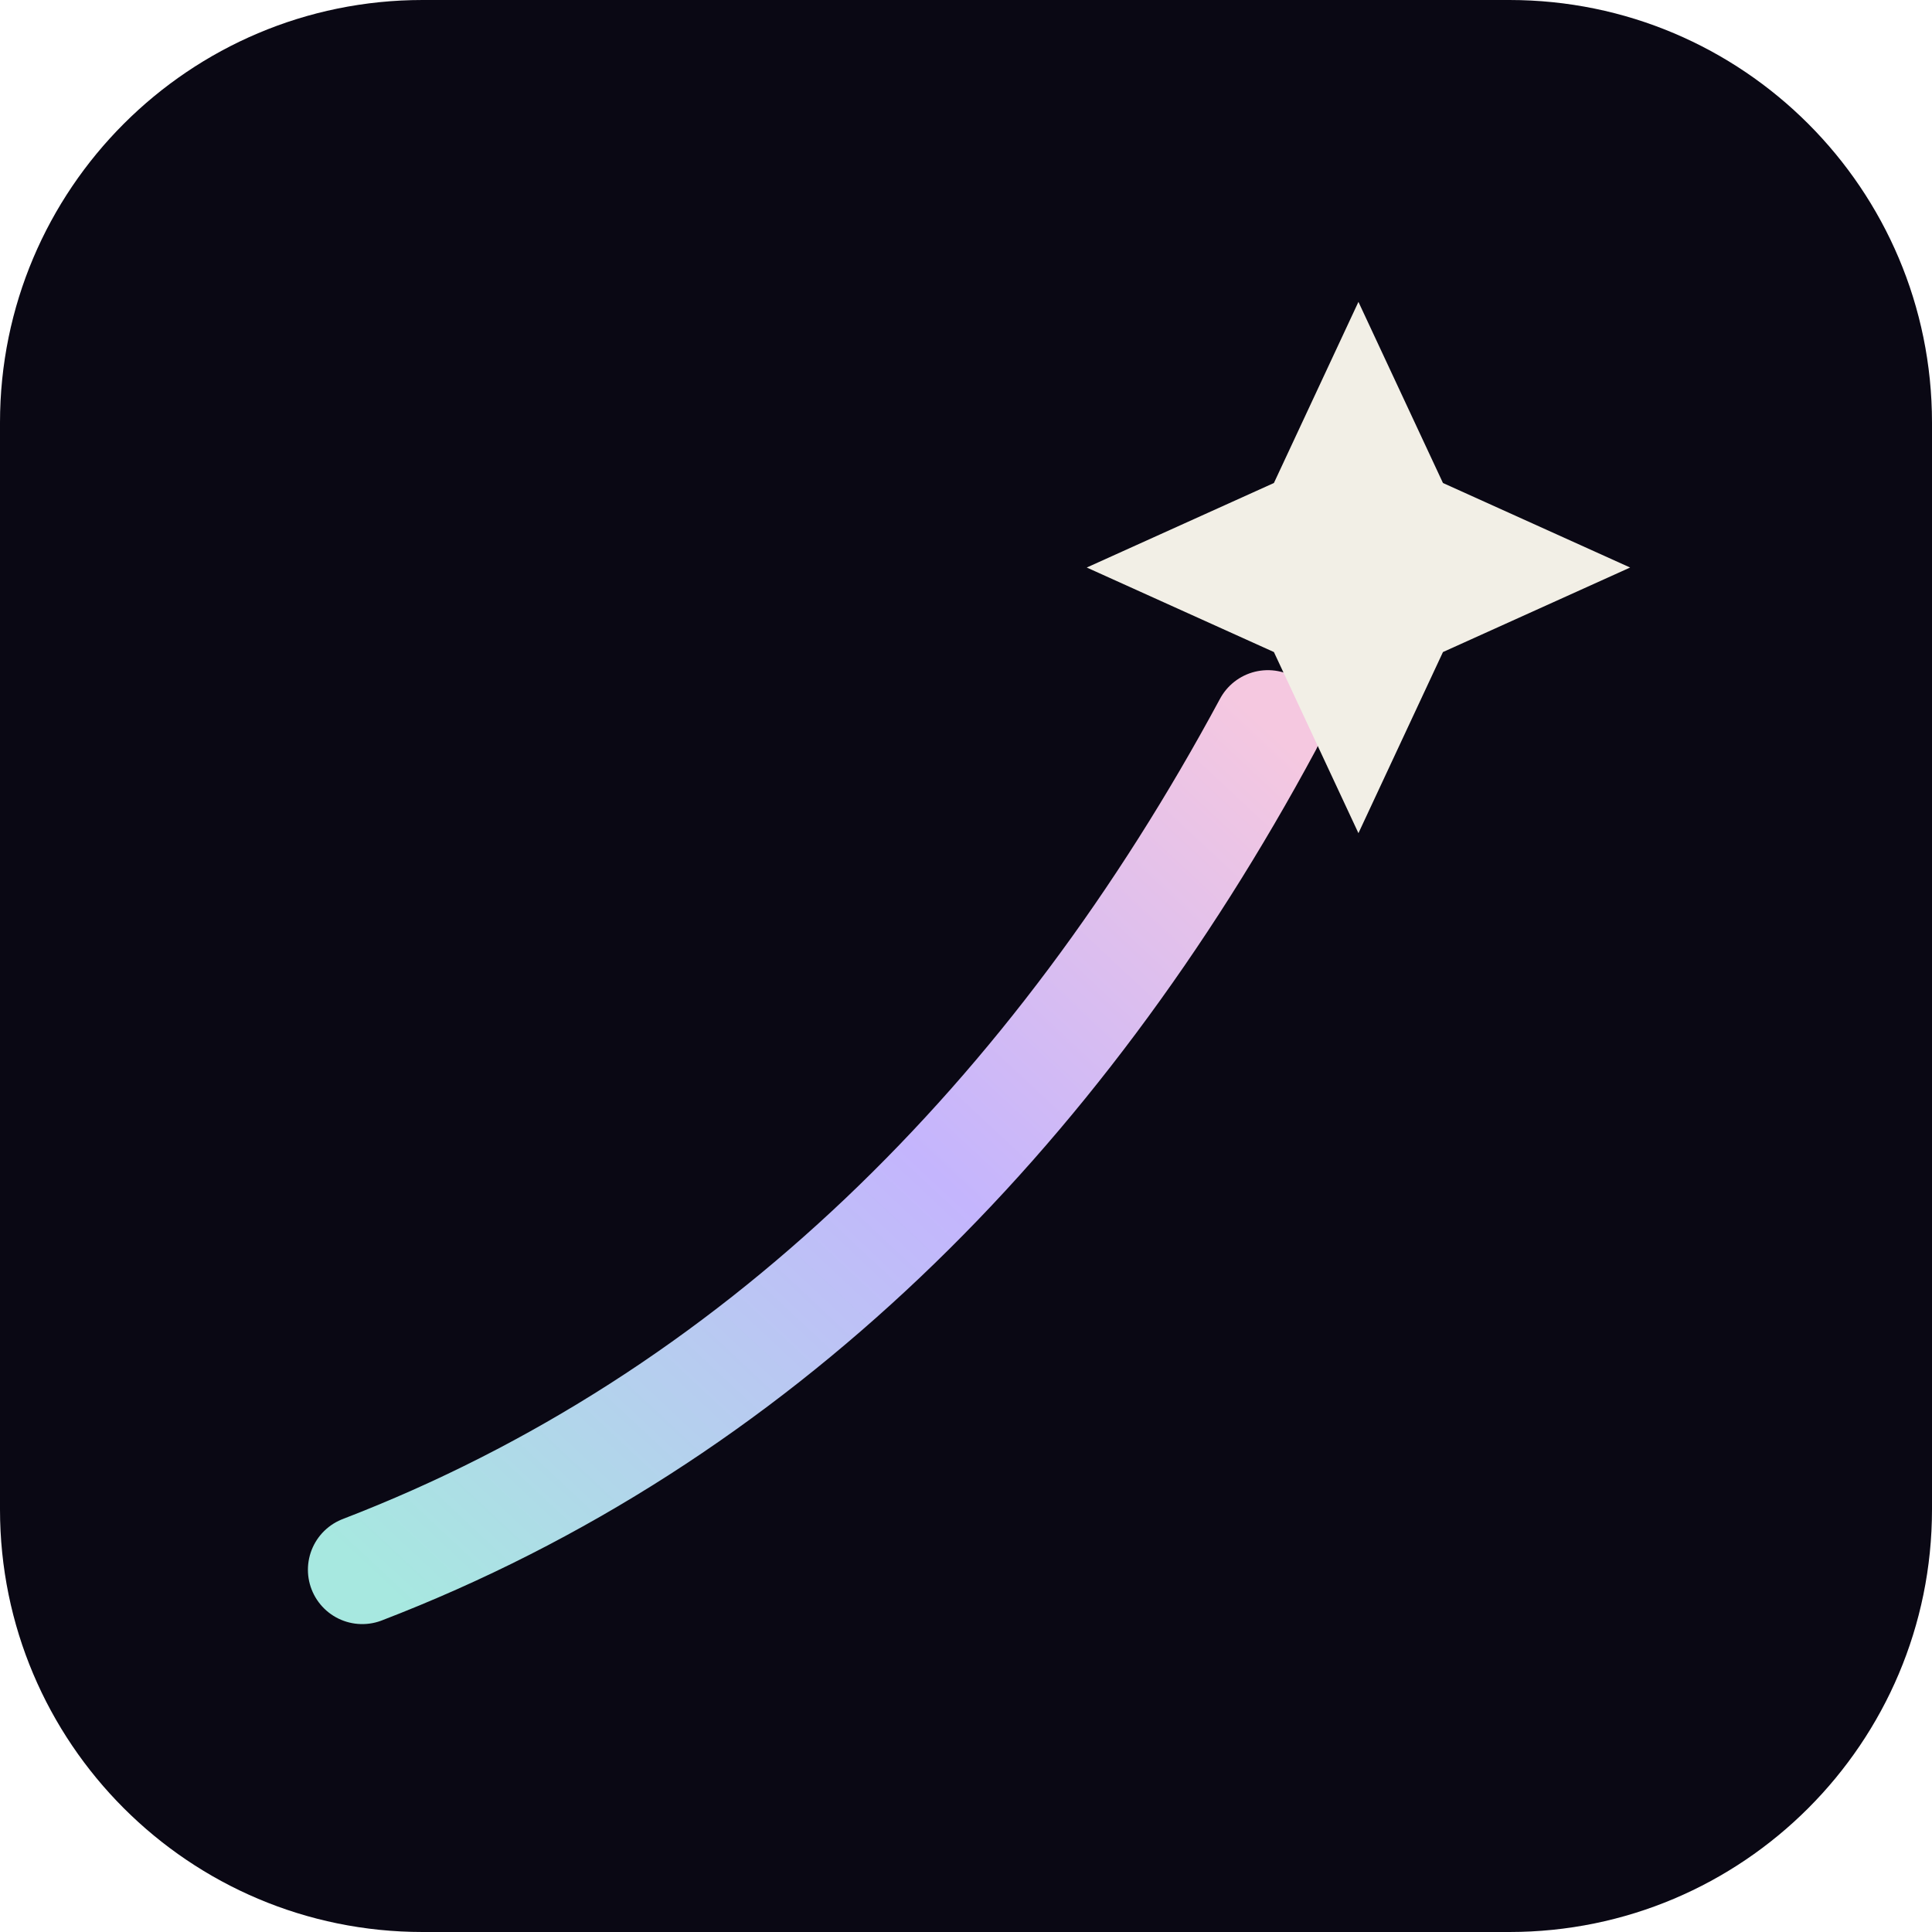
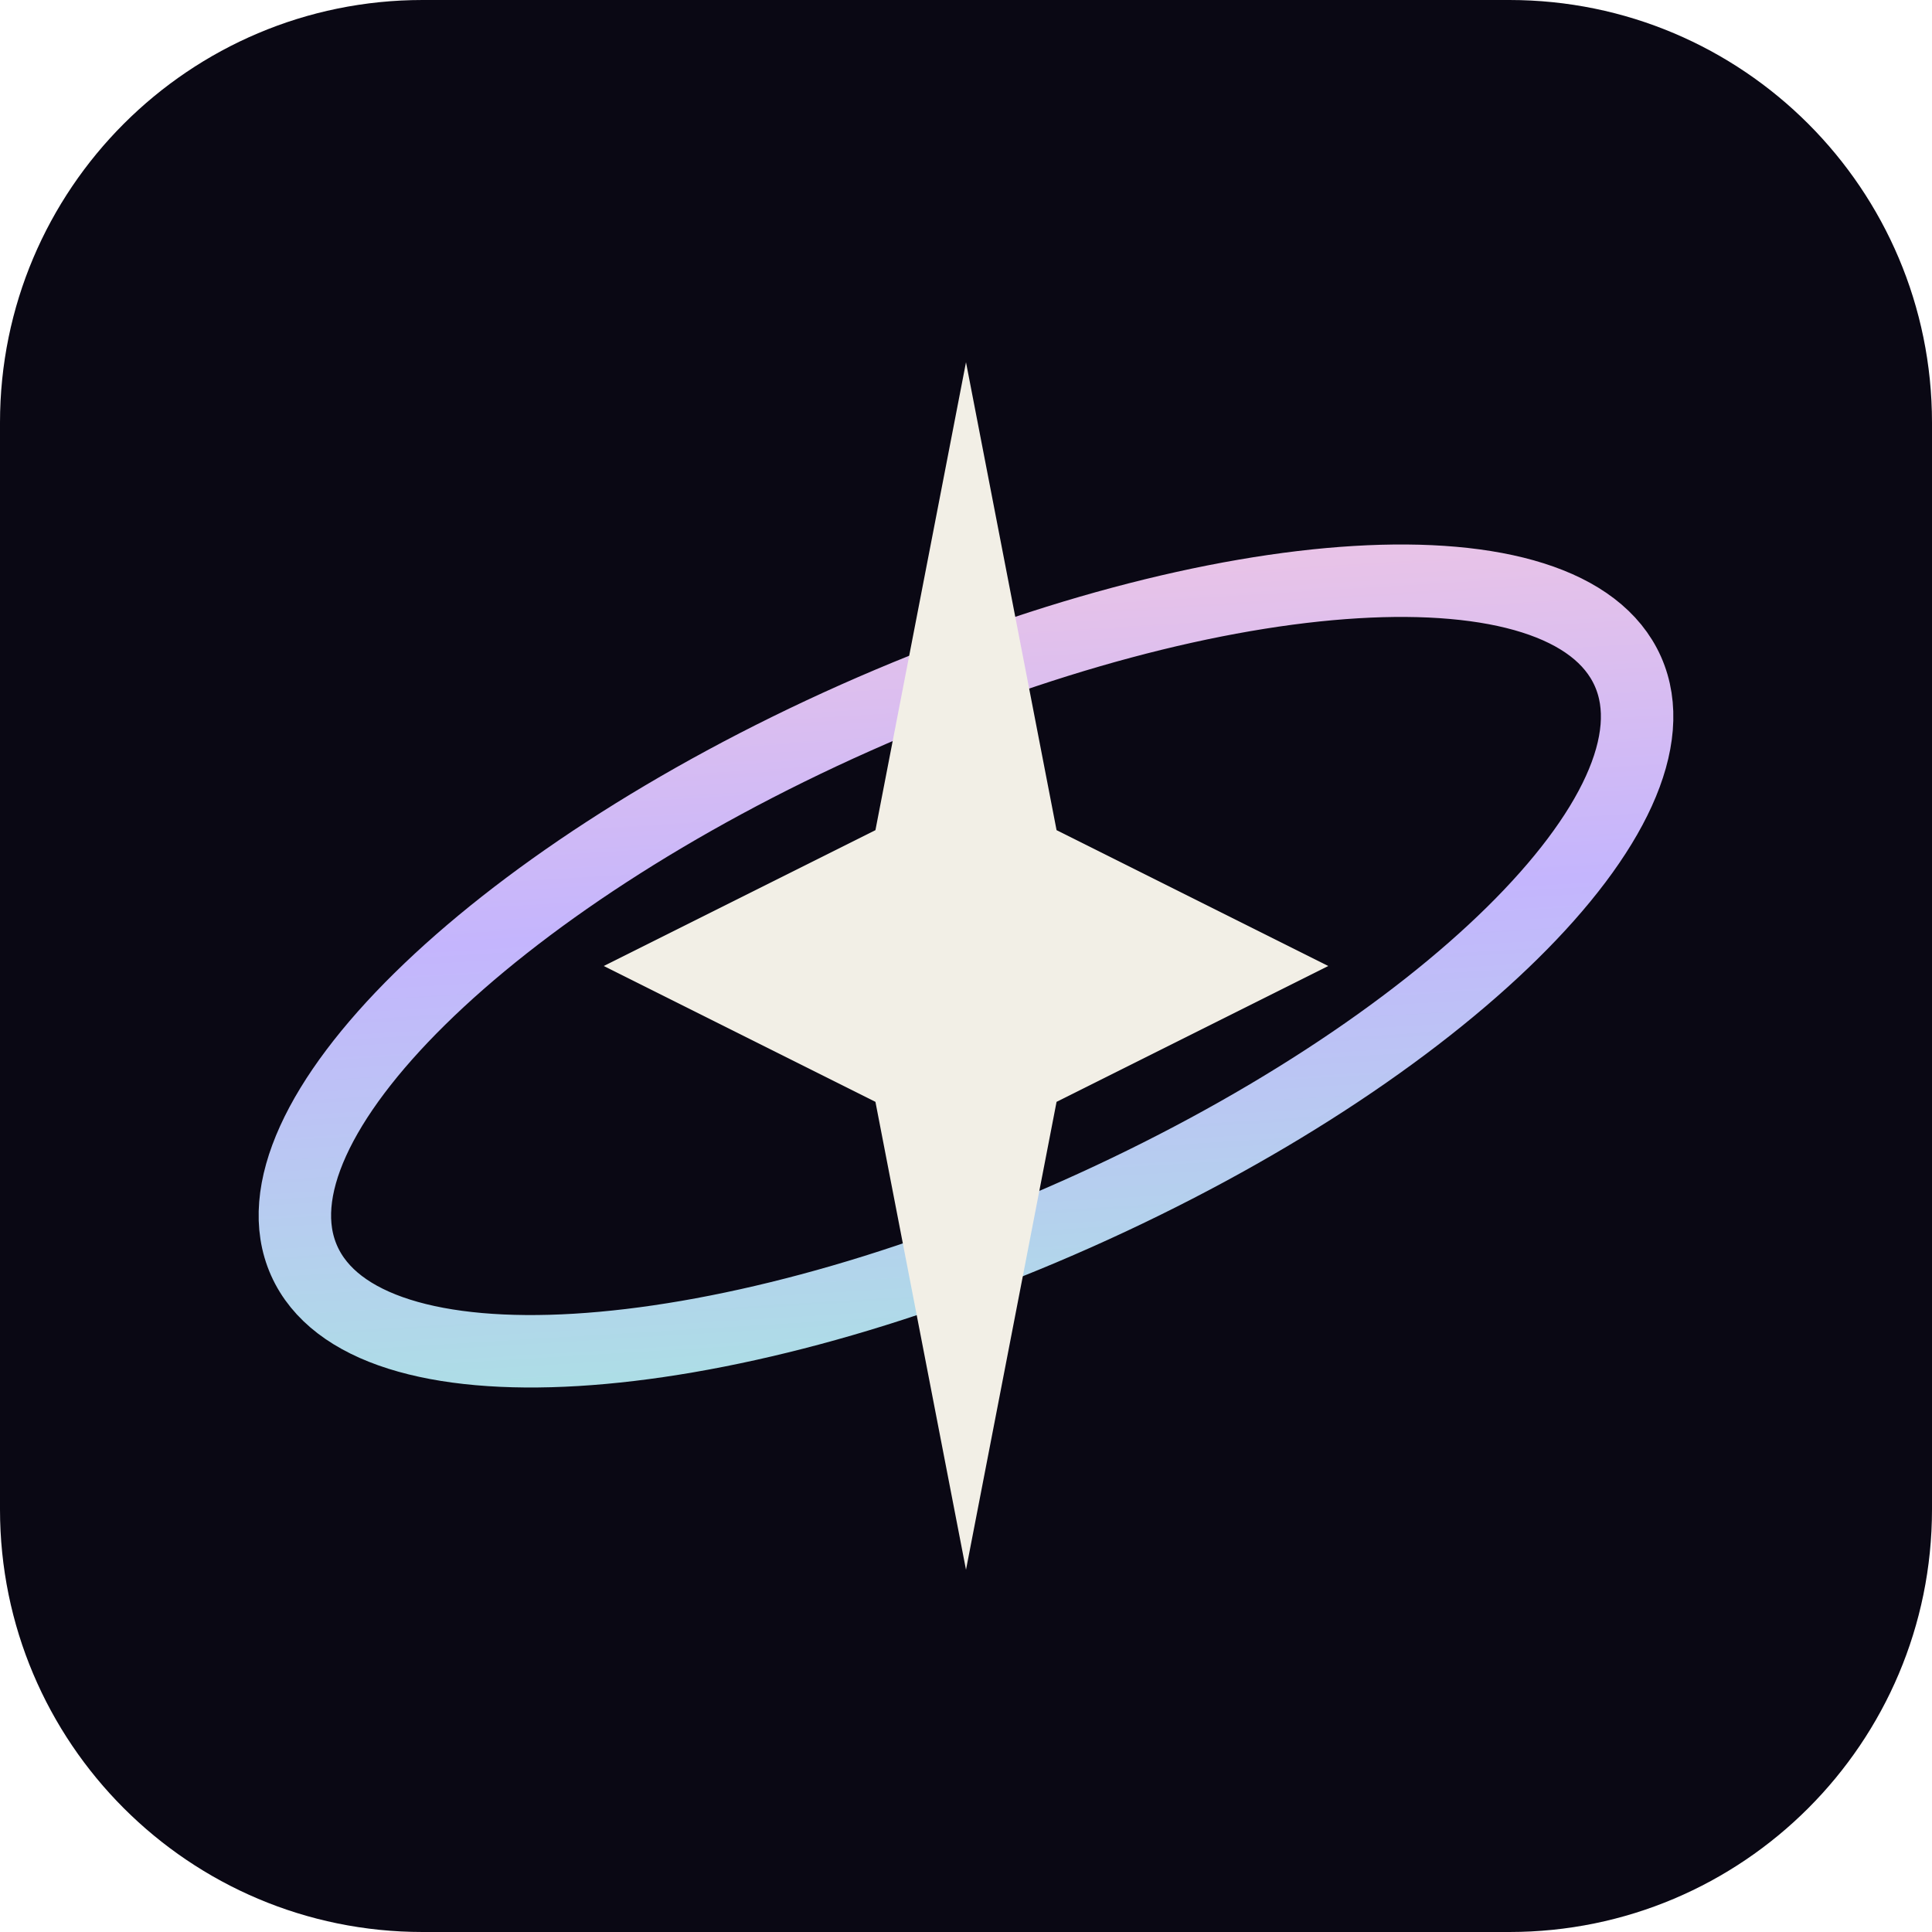
<svg xmlns="http://www.w3.org/2000/svg" viewBox="0 0 64 64">
  <defs>
    <linearGradient id="g" x1="0" y1="1" x2="1" y2="0">
      <stop offset="0" stop-color="#a7e8e0" />
      <stop offset="0.55" stop-color="#c4b5fd" />
      <stop offset="1" stop-color="#f5c8e0" />
    </linearGradient>
  </defs>
  <rect width="64" height="64" rx="14" fill="#0a0814" />
-   <path d="M12 52 C 25 47, 35 37, 42 24" fill="none" stroke="url(#g)" stroke-width="3.6" stroke-linecap="round" />
-   <path d="M45 10 L47.8 16 L54 18.8 L47.8 21.6 L45 27.6 L42.2 21.6 L36 18.8 L42.2 16 Z" fill="#f2efe6" />
+   <ellipse cx="32" cy="32" rx="24" ry="9" transform="rotate(-24 32 32)" fill="none" stroke="url(#g)" stroke-width="2.4" />
+   <path d="M32 12 L35 27.5 L44 32 L35 36.5 L32 52 L29 36.5 L20 32 L29 27.5 Z" fill="#f2efe6" />
</svg>
